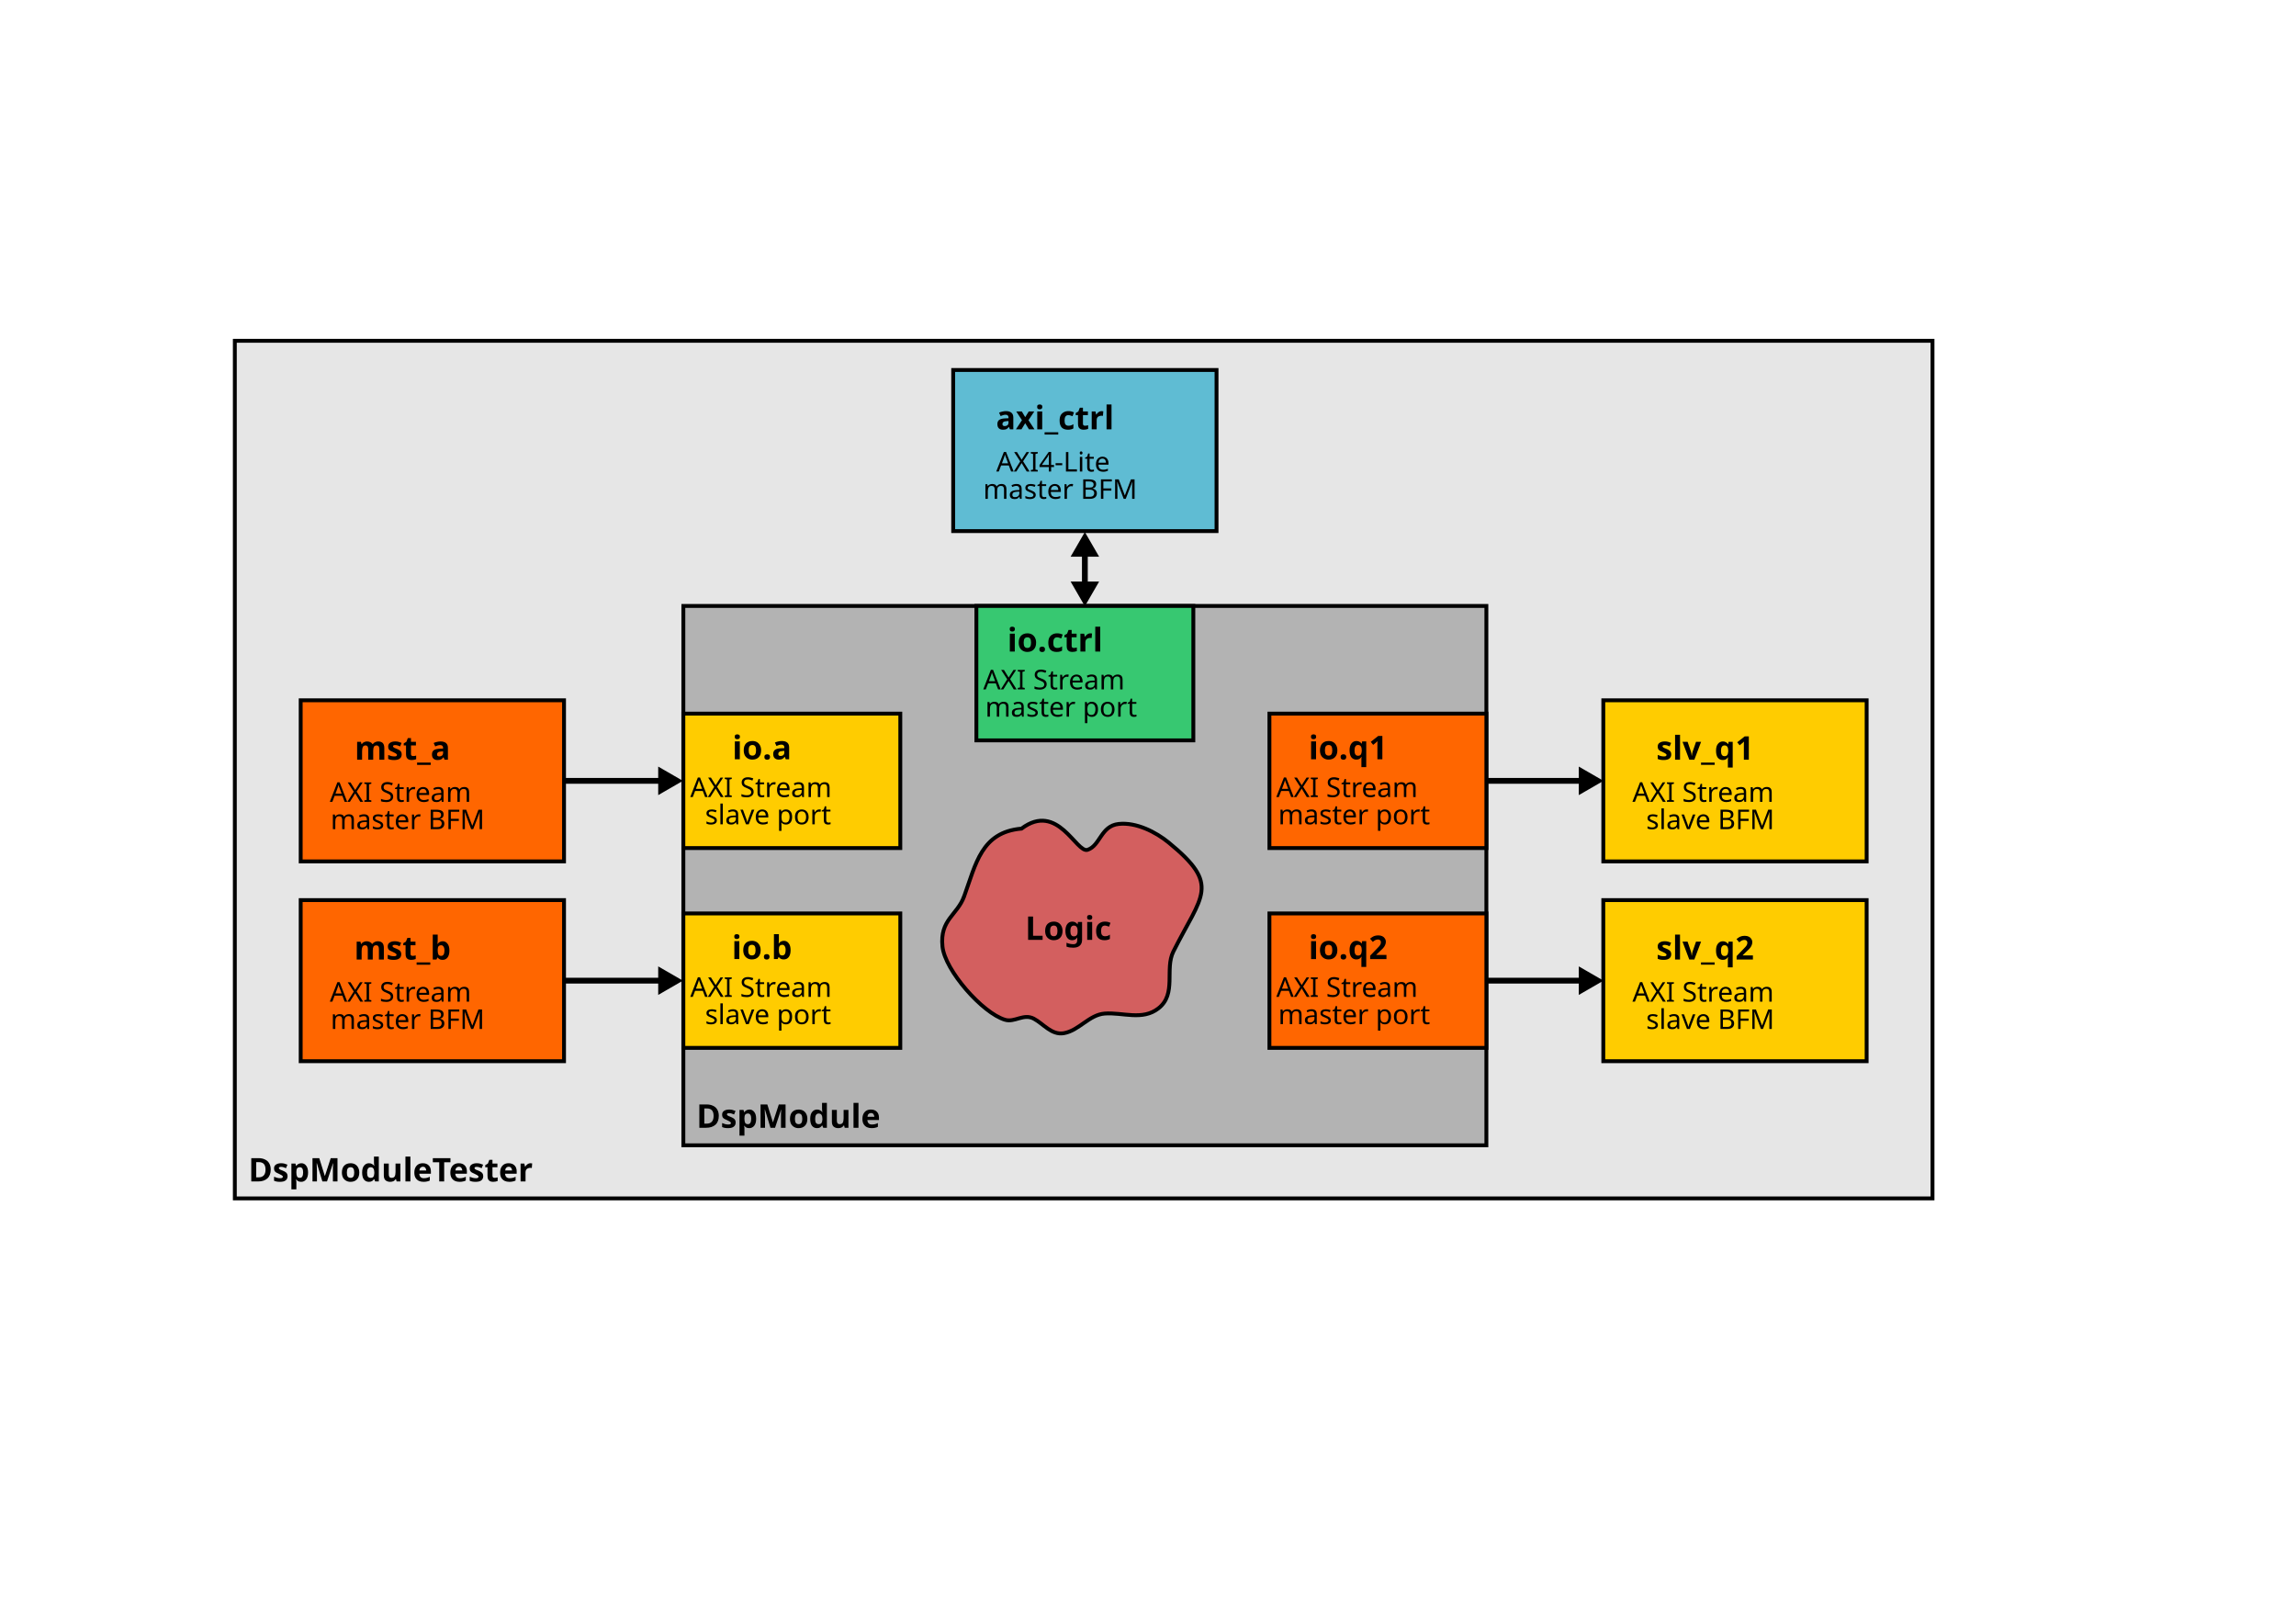
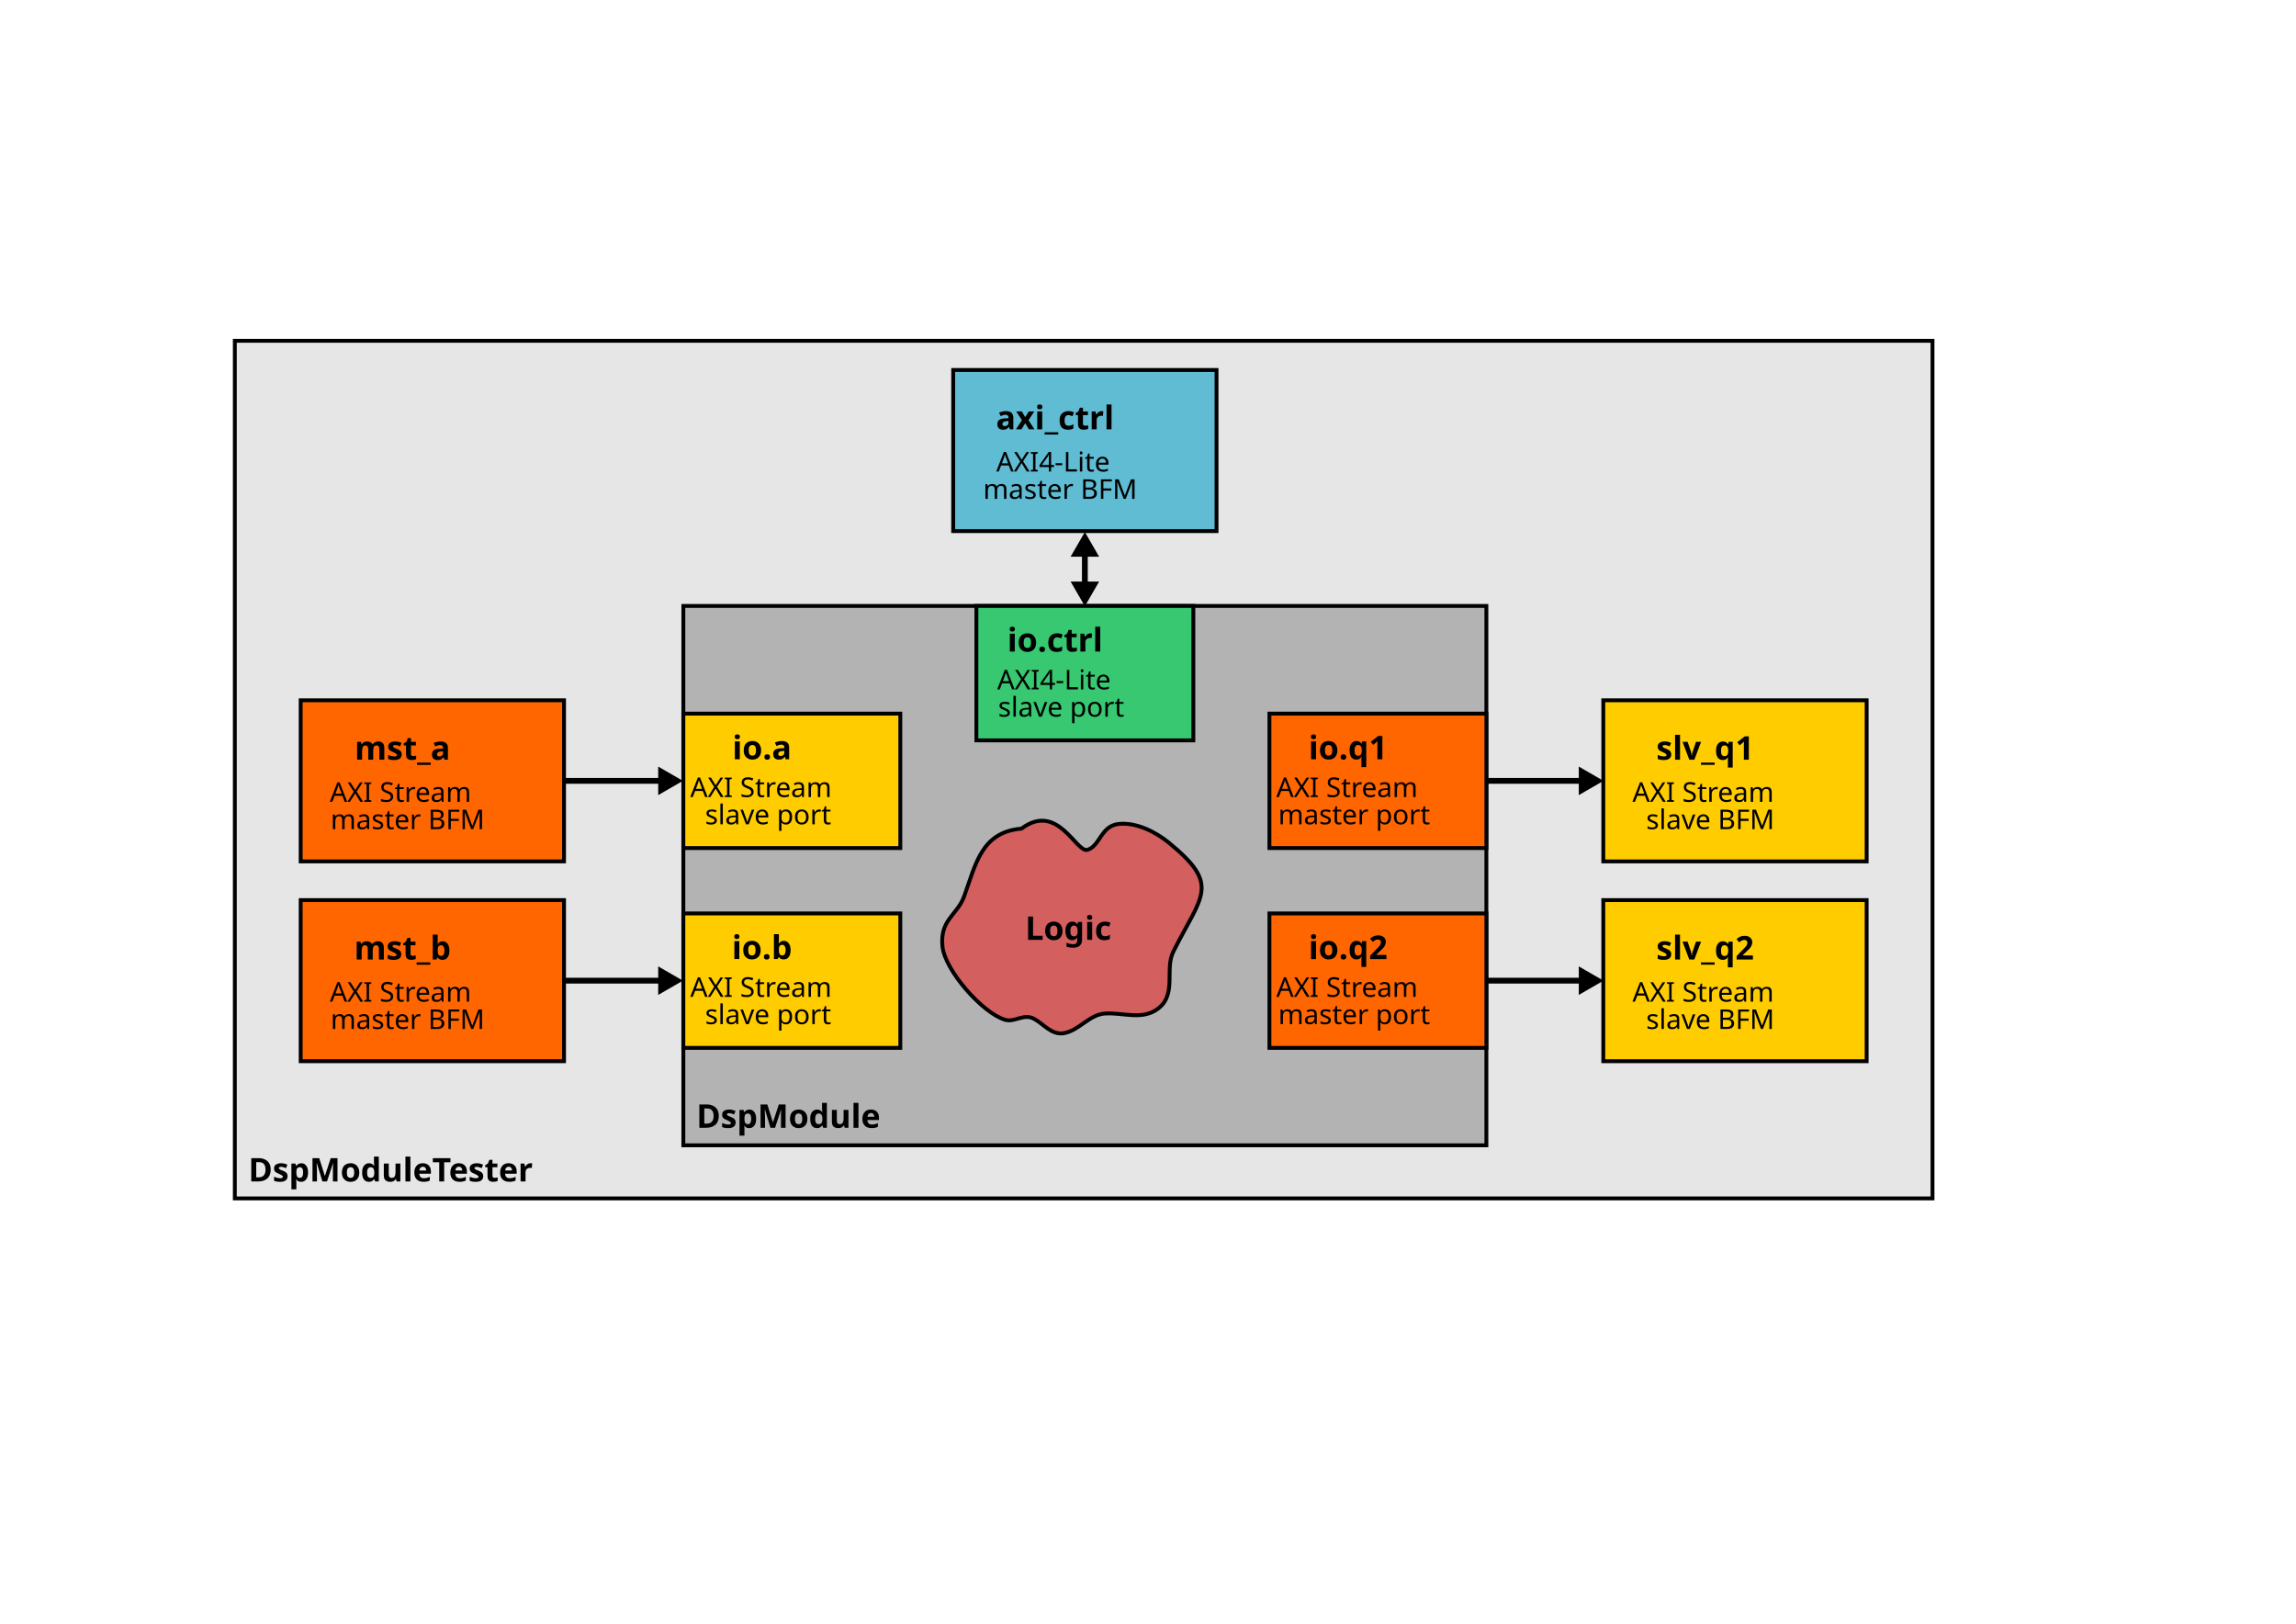
- <svg xmlns="http://www.w3.org/2000/svg" width="297mm" height="210mm" viewBox="0 0 297 210" version="1.1" id="svg8">
+ <svg xmlns="http://www.w3.org/2000/svg" id="svg8" version="1.1" viewBox="0 0 297 210" height="210mm" width="297mm">
  <defs id="defs2">
-     <marker orient="auto" refY="0.0" refX="0.0" id="TriangleInM" style="overflow:visible">
-       <path id="path1908" d="M 5.77,0.0 L -2.88,5.0 L -2.88,-5.0 L 5.77,0.0 z " style="fill-rule:evenodd;stroke:#000000;stroke-width:1pt;stroke-opacity:1;fill:#000000;fill-opacity:1" transform="scale(-0.4)" />
+     <marker style="overflow:visible" id="TriangleInM" refX="0.0" refY="0.0" orient="auto">
+       <path transform="scale(-0.4)" style="fill-rule:evenodd;stroke:#000000;stroke-width:1pt;stroke-opacity:1;fill:#000000;fill-opacity:1" d="M 5.77,0.0 L -2.88,5.0 L -2.88,-5.0 L 5.77,0.0 z " id="path1908" />
    </marker>
-     <marker orient="auto" refY="0.0" refX="0.0" id="TriangleOutM" style="overflow:visible">
-       <path id="path1917" d="M 5.77,0.0 L -2.88,5.0 L -2.88,-5.0 L 5.77,0.0 z " style="fill-rule:evenodd;stroke:#000000;stroke-width:1pt;stroke-opacity:1;fill:#000000;fill-opacity:1" transform="scale(0.4)" />
+     <marker style="overflow:visible" id="TriangleOutM" refX="0.0" refY="0.0" orient="auto">
+       <path transform="scale(0.4)" style="fill-rule:evenodd;stroke:#000000;stroke-width:1pt;stroke-opacity:1;fill:#000000;fill-opacity:1" d="M 5.77,0.0 L -2.88,5.0 L -2.88,-5.0 L 5.77,0.0 z " id="path1917" />
    </marker>
-     <marker orient="auto" refY="0" refX="0" id="TriangleOutM-2" style="overflow:visible">
-       <path id="path1917-6" d="M 5.77,0 -2.88,5 V -5 Z" style="fill:#000000;fill-opacity:1;fill-rule:evenodd;stroke:#000000;stroke-width:1pt;stroke-opacity:1" transform="scale(0.4)" />
+     <marker style="overflow:visible" id="TriangleOutM-2" refX="0" refY="0" orient="auto">
+       <path transform="scale(0.4)" style="fill:#000000;fill-opacity:1;fill-rule:evenodd;stroke:#000000;stroke-width:1pt;stroke-opacity:1" d="M 5.77,0 -2.88,5 V -5 Z" id="path1917-6" />
    </marker>
-     <marker orient="auto" refY="0" refX="0" id="TriangleOutM-2-0" style="overflow:visible">
-       <path id="path1917-6-6" d="M 5.77,0 -2.88,5 V -5 Z" style="fill:#000000;fill-opacity:1;fill-rule:evenodd;stroke:#000000;stroke-width:1pt;stroke-opacity:1" transform="scale(0.4)" />
+     <marker style="overflow:visible" id="TriangleOutM-2-0" refX="0" refY="0" orient="auto">
+       <path transform="scale(0.4)" style="fill:#000000;fill-opacity:1;fill-rule:evenodd;stroke:#000000;stroke-width:1pt;stroke-opacity:1" d="M 5.77,0 -2.88,5 V -5 Z" id="path1917-6-6" />
    </marker>
-     <marker orient="auto" refY="0" refX="0" id="TriangleOutM-2-0-5" style="overflow:visible">
-       <path id="path1917-6-6-9" d="M 5.77,0 -2.88,5 V -5 Z" style="fill:#000000;fill-opacity:1;fill-rule:evenodd;stroke:#000000;stroke-width:1pt;stroke-opacity:1" transform="scale(0.4)" />
+     <marker style="overflow:visible" id="TriangleOutM-2-0-5" refX="0" refY="0" orient="auto">
+       <path transform="scale(0.4)" style="fill:#000000;fill-opacity:1;fill-rule:evenodd;stroke:#000000;stroke-width:1pt;stroke-opacity:1" d="M 5.77,0 -2.88,5 V -5 Z" id="path1917-6-6-9" />
    </marker>
-     <marker orient="auto" refY="0" refX="0" id="TriangleOutM-2-0-5-9" style="overflow:visible">
-       <path id="path1917-6-6-9-0" d="M 5.77,0 -2.88,5 V -5 Z" style="fill:#000000;fill-opacity:1;fill-rule:evenodd;stroke:#000000;stroke-width:1pt;stroke-opacity:1" transform="scale(0.4)" />
+     <marker style="overflow:visible" id="TriangleOutM-2-0-5-9" refX="0" refY="0" orient="auto">
+       <path transform="scale(0.4)" style="fill:#000000;fill-opacity:1;fill-rule:evenodd;stroke:#000000;stroke-width:1pt;stroke-opacity:1" d="M 5.77,0 -2.88,5 V -5 Z" id="path1917-6-6-9-0" />
    </marker>
  </defs>
-   <g id="layer1" transform="translate(0,-87)">
-     <rect style="fill:#e6e6e6;fill-opacity:1;stroke:#000000;stroke-width:0.5;stroke-miterlimit:4;stroke-dasharray:none;stroke-dashoffset:0;stroke-opacity:1" id="rect815-1" width="219.604" height="110.918" x="30.376" y="131.076" />
-     <rect style="fill:#b3b3b3;fill-opacity:1;stroke:#000000;stroke-width:0.5;stroke-miterlimit:4;stroke-dasharray:none;stroke-dashoffset:0;stroke-opacity:1" id="rect815" width="103.876" height="69.758" x="88.395" y="165.369" />
-     <g id="g923" transform="matrix(1.000003,0,0,1,32.64341,93.86863)">
-       <rect y="85.428" x="55.751" height="17.387" width="28.065" id="rect817" style="fill:#ffcc00;fill-opacity:1;stroke:#000000;stroke-width:0.5;stroke-miterlimit:4;stroke-dasharray:none;stroke-dashoffset:0;stroke-opacity:1" />
-       <text id="text823" y="91.33" x="69.775" style="font-style:normal;font-weight:normal;font-size:4.233px;line-height:125%;font-family:sans-serif;letter-spacing:0px;word-spacing:0px;fill:#000000;fill-opacity:1;stroke:none;stroke-width:0.265px;stroke-linecap:butt;stroke-linejoin:miter;stroke-opacity:1" xml:space="preserve">
-         <tspan id="tspan825" style="font-weight:bold;font-size:4.233px;line-height:125%;text-align:center;text-anchor:middle;stroke-width:0.265px" y="91.33" x="69.775">io.a</tspan>
+   <g transform="translate(0,-87)" id="layer1">
+     <rect y="131.076" x="30.376" height="110.918" width="219.604" id="rect815-1" style="fill:#e6e6e6;fill-opacity:1;stroke:#000000;stroke-width:0.5;stroke-miterlimit:4;stroke-dasharray:none;stroke-dashoffset:0;stroke-opacity:1" />
+     <rect y="165.369" x="88.395" height="69.758" width="103.876" id="rect815" style="fill:#b3b3b3;fill-opacity:1;stroke:#000000;stroke-width:0.5;stroke-miterlimit:4;stroke-dasharray:none;stroke-dashoffset:0;stroke-opacity:1" />
+     <g transform="matrix(1.000003,0,0,1,32.64341,93.86863)" id="g923">
+       <rect style="fill:#ffcc00;fill-opacity:1;stroke:#000000;stroke-width:0.5;stroke-miterlimit:4;stroke-dasharray:none;stroke-dashoffset:0;stroke-opacity:1" id="rect817" width="28.065" height="17.387" x="55.751" y="85.428" />
+       <text xml:space="preserve" style="font-style:normal;font-weight:normal;font-size:4.233px;line-height:125%;font-family:sans-serif;letter-spacing:0px;word-spacing:0px;fill:#000000;fill-opacity:1;stroke:none;stroke-width:0.265px;stroke-linecap:butt;stroke-linejoin:miter;stroke-opacity:1" x="69.775" y="91.33" id="text823">
+         <tspan x="69.775" y="91.33" style="font-weight:bold;font-size:4.233px;line-height:125%;text-align:center;text-anchor:middle;stroke-width:0.265px" id="tspan825">io.a</tspan>
      </text>
-       <text id="text913" y="96.217" x="69.921" style="font-style:normal;font-weight:normal;font-size:3.528px;line-height:100%;font-family:sans-serif;letter-spacing:0px;word-spacing:0px;fill:#000000;fill-opacity:1;stroke:none;stroke-width:0.265px;stroke-linecap:butt;stroke-linejoin:miter;stroke-opacity:1" xml:space="preserve">
-         <tspan style="text-align:center;text-anchor:middle;stroke-width:0.265px" y="96.217" x="69.921" id="tspan911">AXI Stream</tspan>
-         <tspan id="tspan915" style="text-align:center;text-anchor:middle;stroke-width:0.265px" y="99.745" x="69.921">slave port</tspan>
+       <text xml:space="preserve" style="font-style:normal;font-weight:normal;font-size:3.528px;line-height:100%;font-family:sans-serif;letter-spacing:0px;word-spacing:0px;fill:#000000;fill-opacity:1;stroke:none;stroke-width:0.265px;stroke-linecap:butt;stroke-linejoin:miter;stroke-opacity:1" x="69.921" y="96.217" id="text913">
+         <tspan id="tspan911" x="69.921" y="96.217" style="text-align:center;text-anchor:middle;stroke-width:0.265px">AXI Stream</tspan>
+         <tspan x="69.921" y="99.745" style="text-align:center;text-anchor:middle;stroke-width:0.265px" id="tspan915">slave port</tspan>
      </text>
    </g>
-     <g transform="matrix(1.000003,0,0,1,32.64341,119.7107)" id="g923-2">
-       <rect y="85.428" x="55.751" height="17.387" width="28.065" id="rect817-7" style="fill:#ffcc00;fill-opacity:1;stroke:#000000;stroke-width:0.5;stroke-miterlimit:4;stroke-dasharray:none;stroke-dashoffset:0;stroke-opacity:1" />
-       <text id="text823-0" y="91.33" x="69.775" style="font-style:normal;font-weight:normal;font-size:4.233px;line-height:125%;font-family:sans-serif;letter-spacing:0px;word-spacing:0px;fill:#000000;fill-opacity:1;stroke:none;stroke-width:0.265px;stroke-linecap:butt;stroke-linejoin:miter;stroke-opacity:1" xml:space="preserve">
-         <tspan id="tspan825-9" style="font-weight:bold;font-size:4.233px;line-height:125%;text-align:center;text-anchor:middle;stroke-width:0.265px" y="91.33" x="69.775">io.b</tspan>
+     <g id="g923-2" transform="matrix(1.000003,0,0,1,32.64341,119.7107)">
+       <rect style="fill:#ffcc00;fill-opacity:1;stroke:#000000;stroke-width:0.5;stroke-miterlimit:4;stroke-dasharray:none;stroke-dashoffset:0;stroke-opacity:1" id="rect817-7" width="28.065" height="17.387" x="55.751" y="85.428" />
+       <text xml:space="preserve" style="font-style:normal;font-weight:normal;font-size:4.233px;line-height:125%;font-family:sans-serif;letter-spacing:0px;word-spacing:0px;fill:#000000;fill-opacity:1;stroke:none;stroke-width:0.265px;stroke-linecap:butt;stroke-linejoin:miter;stroke-opacity:1" x="69.775" y="91.33" id="text823-0">
+         <tspan x="69.775" y="91.33" style="font-weight:bold;font-size:4.233px;line-height:125%;text-align:center;text-anchor:middle;stroke-width:0.265px" id="tspan825-9">io.b</tspan>
      </text>
-       <text id="text913-3" y="96.217" x="69.921" style="font-style:normal;font-weight:normal;font-size:3.528px;line-height:100%;font-family:sans-serif;letter-spacing:0px;word-spacing:0px;fill:#000000;fill-opacity:1;stroke:none;stroke-width:0.265px;stroke-linecap:butt;stroke-linejoin:miter;stroke-opacity:1" xml:space="preserve">
-         <tspan style="text-align:center;text-anchor:middle;stroke-width:0.265px" y="96.217" x="69.921" id="tspan911-6">AXI Stream</tspan>
-         <tspan id="tspan915-0" style="text-align:center;text-anchor:middle;stroke-width:0.265px" y="99.745" x="69.921">slave port</tspan>
+       <text xml:space="preserve" style="font-style:normal;font-weight:normal;font-size:3.528px;line-height:100%;font-family:sans-serif;letter-spacing:0px;word-spacing:0px;fill:#000000;fill-opacity:1;stroke:none;stroke-width:0.265px;stroke-linecap:butt;stroke-linejoin:miter;stroke-opacity:1" x="69.921" y="96.217" id="text913-3">
+         <tspan id="tspan911-6" x="69.921" y="96.217" style="text-align:center;text-anchor:middle;stroke-width:0.265px">AXI Stream</tspan>
+         <tspan x="69.921" y="99.745" style="text-align:center;text-anchor:middle;stroke-width:0.265px" id="tspan915-0">slave port</tspan>
      </text>
    </g>
-     <g id="g1333" transform="matrix(1.000003,0,0,1,-7.246988,20.41518)">
-       <rect y="158.881" x="171.453" height="17.387" width="28.065" id="rect817-7-2" style="fill:#ff6600;fill-opacity:1;stroke:#000000;stroke-width:0.5;stroke-miterlimit:4;stroke-dasharray:none;stroke-dashoffset:0;stroke-opacity:1" />
-       <text id="text823-0-6" y="164.784" x="185.476" style="font-style:normal;font-weight:normal;font-size:4.233px;line-height:125%;font-family:sans-serif;letter-spacing:0px;word-spacing:0px;fill:#000000;fill-opacity:1;stroke:none;stroke-width:0.265px;stroke-linecap:butt;stroke-linejoin:miter;stroke-opacity:1" xml:space="preserve">
-         <tspan id="tspan825-9-1" style="font-weight:bold;font-size:4.233px;line-height:125%;text-align:center;text-anchor:middle;stroke-width:0.265px" y="164.784" x="185.476">io.q1</tspan>
+     <g transform="matrix(1.000003,0,0,1,-7.246988,20.41518)" id="g1333">
+       <rect style="fill:#ff6600;fill-opacity:1;stroke:#000000;stroke-width:0.5;stroke-miterlimit:4;stroke-dasharray:none;stroke-dashoffset:0;stroke-opacity:1" id="rect817-7-2" width="28.065" height="17.387" x="171.453" y="158.881" />
+       <text xml:space="preserve" style="font-style:normal;font-weight:normal;font-size:4.233px;line-height:125%;font-family:sans-serif;letter-spacing:0px;word-spacing:0px;fill:#000000;fill-opacity:1;stroke:none;stroke-width:0.265px;stroke-linecap:butt;stroke-linejoin:miter;stroke-opacity:1" x="185.476" y="164.784" id="text823-0-6">
+         <tspan x="185.476" y="164.784" style="font-weight:bold;font-size:4.233px;line-height:125%;text-align:center;text-anchor:middle;stroke-width:0.265px" id="tspan825-9-1">io.q1</tspan>
      </text>
-       <text id="text913-3-8" y="169.671" x="185.622" style="font-style:normal;font-weight:normal;font-size:3.528px;line-height:100%;font-family:sans-serif;letter-spacing:0px;word-spacing:0px;fill:#000000;fill-opacity:1;stroke:none;stroke-width:0.265px;stroke-linecap:butt;stroke-linejoin:miter;stroke-opacity:1" xml:space="preserve">
-         <tspan style="text-align:center;text-anchor:middle;stroke-width:0.265px" y="169.671" x="185.622" id="tspan911-6-7">AXI Stream</tspan>
-         <tspan id="tspan915-0-9" style="text-align:center;text-anchor:middle;stroke-width:0.265px" y="173.199" x="185.622">master port</tspan>
+       <text xml:space="preserve" style="font-style:normal;font-weight:normal;font-size:3.528px;line-height:100%;font-family:sans-serif;letter-spacing:0px;word-spacing:0px;fill:#000000;fill-opacity:1;stroke:none;stroke-width:0.265px;stroke-linecap:butt;stroke-linejoin:miter;stroke-opacity:1" x="185.622" y="169.671" id="text913-3-8">
+         <tspan id="tspan911-6-7" x="185.622" y="169.671" style="text-align:center;text-anchor:middle;stroke-width:0.265px">AXI Stream</tspan>
+         <tspan x="185.622" y="173.199" style="text-align:center;text-anchor:middle;stroke-width:0.265px" id="tspan915-0-9">master port</tspan>
      </text>
    </g>
-     <g id="g1341" transform="matrix(1.000003,0,0,1,-5.442905,21.6016)">
-       <rect y="183.537" x="169.649" height="17.387" width="28.065" id="rect817-7-2-0" style="fill:#ff6600;fill-opacity:1;stroke:#000000;stroke-width:0.5;stroke-miterlimit:4;stroke-dasharray:none;stroke-dashoffset:0;stroke-opacity:1" />
-       <text id="text823-0-6-2" y="189.44" x="183.672" style="font-style:normal;font-weight:normal;font-size:4.233px;line-height:125%;font-family:sans-serif;letter-spacing:0px;word-spacing:0px;fill:#000000;fill-opacity:1;stroke:none;stroke-width:0.265px;stroke-linecap:butt;stroke-linejoin:miter;stroke-opacity:1" xml:space="preserve">
-         <tspan id="tspan825-9-1-3" style="font-weight:bold;font-size:4.233px;line-height:125%;text-align:center;text-anchor:middle;stroke-width:0.265px" y="189.44" x="183.672">io.q2</tspan>
+     <g transform="matrix(1.000003,0,0,1,-5.442905,21.6016)" id="g1341">
+       <rect style="fill:#ff6600;fill-opacity:1;stroke:#000000;stroke-width:0.5;stroke-miterlimit:4;stroke-dasharray:none;stroke-dashoffset:0;stroke-opacity:1" id="rect817-7-2-0" width="28.065" height="17.387" x="169.649" y="183.537" />
+       <text xml:space="preserve" style="font-style:normal;font-weight:normal;font-size:4.233px;line-height:125%;font-family:sans-serif;letter-spacing:0px;word-spacing:0px;fill:#000000;fill-opacity:1;stroke:none;stroke-width:0.265px;stroke-linecap:butt;stroke-linejoin:miter;stroke-opacity:1" x="183.672" y="189.44" id="text823-0-6-2">
+         <tspan x="183.672" y="189.44" style="font-weight:bold;font-size:4.233px;line-height:125%;text-align:center;text-anchor:middle;stroke-width:0.265px" id="tspan825-9-1-3">io.q2</tspan>
      </text>
-       <text id="text913-3-8-7" y="194.326" x="183.818" style="font-style:normal;font-weight:normal;font-size:3.528px;line-height:100%;font-family:sans-serif;letter-spacing:0px;word-spacing:0px;fill:#000000;fill-opacity:1;stroke:none;stroke-width:0.265px;stroke-linecap:butt;stroke-linejoin:miter;stroke-opacity:1" xml:space="preserve">
-         <tspan style="text-align:center;text-anchor:middle;stroke-width:0.265px" y="194.326" x="183.818" id="tspan911-6-7-5">AXI Stream</tspan>
-         <tspan id="tspan915-0-9-9" style="text-align:center;text-anchor:middle;stroke-width:0.265px" y="197.854" x="183.818">master port</tspan>
+       <text xml:space="preserve" style="font-style:normal;font-weight:normal;font-size:3.528px;line-height:100%;font-family:sans-serif;letter-spacing:0px;word-spacing:0px;fill:#000000;fill-opacity:1;stroke:none;stroke-width:0.265px;stroke-linecap:butt;stroke-linejoin:miter;stroke-opacity:1" x="183.818" y="194.326" id="text913-3-8-7">
+         <tspan id="tspan911-6-7-5" x="183.818" y="194.326" style="text-align:center;text-anchor:middle;stroke-width:0.265px">AXI Stream</tspan>
+         <tspan x="183.818" y="197.854" style="text-align:center;text-anchor:middle;stroke-width:0.265px" id="tspan915-0-9-9">master port</tspan>
      </text>
    </g>
-     <g id="g1381" transform="matrix(1.000003,0,0,1,-6.598822,13.0362)">
-       <rect y="152.333" x="132.899" height="17.387" width="28.065" id="rect817-7-2-8" style="fill:#37c871;fill-opacity:1;stroke:#000000;stroke-width:0.5;stroke-miterlimit:4;stroke-dasharray:none;stroke-dashoffset:0;stroke-opacity:1" />
-       <text id="text823-0-6-9" y="158.236" x="146.922" style="font-style:normal;font-weight:normal;font-size:4.233px;line-height:125%;font-family:sans-serif;letter-spacing:0px;word-spacing:0px;fill:#000000;fill-opacity:1;stroke:none;stroke-width:0.265px;stroke-linecap:butt;stroke-linejoin:miter;stroke-opacity:1" xml:space="preserve">
-         <tspan id="tspan825-9-1-7" style="font-weight:bold;font-size:4.233px;line-height:125%;text-align:center;text-anchor:middle;stroke-width:0.265px" y="158.236" x="146.922">io.ctrl</tspan>
+     <g transform="matrix(1.000003,0,0,1,-6.598822,13.0362)" id="g1381">
+       <rect style="fill:#37c871;fill-opacity:1;stroke:#000000;stroke-width:0.5;stroke-miterlimit:4;stroke-dasharray:none;stroke-dashoffset:0;stroke-opacity:1" id="rect817-7-2-8" width="28.065" height="17.387" x="132.899" y="152.333" />
+       <text xml:space="preserve" style="font-style:normal;font-weight:normal;font-size:4.233px;line-height:125%;font-family:sans-serif;letter-spacing:0px;word-spacing:0px;fill:#000000;fill-opacity:1;stroke:none;stroke-width:0.265px;stroke-linecap:butt;stroke-linejoin:miter;stroke-opacity:1" x="146.922" y="158.236" id="text823-0-6-9">
+         <tspan x="146.922" y="158.236" style="font-weight:bold;font-size:4.233px;line-height:125%;text-align:center;text-anchor:middle;stroke-width:0.265px" id="tspan825-9-1-7">io.ctrl</tspan>
      </text>
-       <text id="text913-3-8-3" y="163.123" x="147.068" style="font-style:normal;font-weight:normal;font-size:3.528px;line-height:100%;font-family:sans-serif;letter-spacing:0px;word-spacing:0px;fill:#000000;fill-opacity:1;stroke:none;stroke-width:0.265px;stroke-linecap:butt;stroke-linejoin:miter;stroke-opacity:1" xml:space="preserve">
-         <tspan style="text-align:center;text-anchor:middle;stroke-width:0.265px" y="163.123" x="147.068" id="tspan911-6-7-6">AXI Stream</tspan>
-         <tspan id="tspan915-0-9-1" style="text-align:center;text-anchor:middle;stroke-width:0.265px" y="166.65" x="147.068">master port</tspan>
+       <text xml:space="preserve" style="font-style:normal;font-weight:normal;font-size:3.528px;line-height:100%;font-family:sans-serif;letter-spacing:0px;word-spacing:0px;fill:#000000;fill-opacity:1;stroke:none;stroke-width:0.265px;stroke-linecap:butt;stroke-linejoin:miter;stroke-opacity:1" x="147.068" y="163.123" id="text913-3-8-3">
+         <tspan id="tspan911-6-7-6" x="147.068" y="163.123" style="text-align:center;text-anchor:middle;stroke-width:0.265px">AXI4-Lite</tspan>
+         <tspan x="147.068" y="166.65" style="text-align:center;text-anchor:middle;stroke-width:0.265px" id="tspan915-0-9-1">slave port</tspan>
      </text>
    </g>
-     <path style="fill:#d35f5f;fill-rule:evenodd;stroke:#000000;stroke-width:0.5;stroke-linecap:butt;stroke-linejoin:miter;stroke-opacity:1" d="m 124.718,202.921 c -0.899,2.472 -3.155,2.997 -2.806,6.481 0.311,3.109 5.185,8.618 8.085,9.488 1.273,0.382 2.399,-0.85 3.742,-0.134 1.232,0.657 2.293,2.146 3.875,1.871 1.968,-0.342 3.268,-2.384 5.279,-2.539 2.335,-0.18 4.874,0.945 6.949,-0.668 2.402,-1.868 0.795,-5.064 1.938,-7.35 3.692,-7.384 6.182,-8.548 -0.601,-14.098 -1.669,-1.366 -4.206,-2.658 -6.481,-2.405 -2.31,0.257 -2.362,2.792 -4.009,3.341 -1.462,0.487 -3.843,-6.271 -8.553,-2.74 -5.205,0.457 -5.898,4.575 -7.417,8.753 z" id="path1059" />
-     <text xml:space="preserve" style="font-style:normal;font-weight:normal;font-size:3.528px;line-height:100%;font-family:sans-serif;letter-spacing:0px;word-spacing:0px;fill:#000000;fill-opacity:1;stroke:none;stroke-width:0.265px;stroke-linecap:butt;stroke-linejoin:miter;stroke-opacity:1" x="132.618" y="208.554" id="text1063" transform="scale(1.000002,0.9999984)">
-       <tspan id="tspan1061" x="132.618" y="208.554" style="font-weight:bold;font-size:4.233px;stroke-width:0.265px">Logic</tspan>
+     <path id="path1059" d="m 124.718,202.921 c -0.899,2.472 -3.155,2.997 -2.806,6.481 0.311,3.109 5.185,8.618 8.085,9.488 1.273,0.382 2.399,-0.85 3.742,-0.134 1.232,0.657 2.293,2.146 3.875,1.871 1.968,-0.342 3.268,-2.384 5.279,-2.539 2.335,-0.18 4.874,0.945 6.949,-0.668 2.402,-1.868 0.795,-5.064 1.938,-7.35 3.692,-7.384 6.182,-8.548 -0.601,-14.098 -1.669,-1.366 -4.206,-2.658 -6.481,-2.405 -2.31,0.257 -2.362,2.792 -4.009,3.341 -1.462,0.487 -3.843,-6.271 -8.553,-2.74 -5.205,0.457 -5.898,4.575 -7.417,8.753 z" style="fill:#d35f5f;fill-rule:evenodd;stroke:#000000;stroke-width:0.5;stroke-linecap:butt;stroke-linejoin:miter;stroke-opacity:1" />
+     <text transform="scale(1.000002,0.9999984)" id="text1063" y="208.554" x="132.618" style="font-style:normal;font-weight:normal;font-size:3.528px;line-height:100%;font-family:sans-serif;letter-spacing:0px;word-spacing:0px;fill:#000000;fill-opacity:1;stroke:none;stroke-width:0.265px;stroke-linecap:butt;stroke-linejoin:miter;stroke-opacity:1" xml:space="preserve">
+       <tspan style="font-weight:bold;font-size:4.233px;stroke-width:0.265px" y="208.554" x="132.618" id="tspan1061">Logic</tspan>
    </text>
-     <text xml:space="preserve" style="font-style:normal;font-weight:normal;font-size:3.528px;line-height:100%;font-family:sans-serif;letter-spacing:0px;word-spacing:0px;fill:#000000;fill-opacity:1;stroke:none;stroke-width:0.265px;stroke-linecap:butt;stroke-linejoin:miter;stroke-opacity:1" x="90.09" y="232.862" id="text1063-2" transform="scale(1.000002,0.9999984)">
-       <tspan id="tspan1061-9" x="90.09" y="232.862" style="font-weight:bold;font-size:4.233px;stroke-width:0.265px">DspModule</tspan>
+     <text transform="scale(1.000002,0.9999984)" id="text1063-2" y="232.862" x="90.09" style="font-style:normal;font-weight:normal;font-size:3.528px;line-height:100%;font-family:sans-serif;letter-spacing:0px;word-spacing:0px;fill:#000000;fill-opacity:1;stroke:none;stroke-width:0.265px;stroke-linecap:butt;stroke-linejoin:miter;stroke-opacity:1" xml:space="preserve">
+       <tspan style="font-weight:bold;font-size:4.233px;stroke-width:0.265px" y="232.862" x="90.09" id="tspan1061-9">DspModule</tspan>
    </text>
-     <g id="g1494" transform="translate(-12.5527,23.18351)">
-       <rect y="154.388" x="51.448" height="20.836" width="34.065" id="rect819" style="fill:#ff6600;fill-opacity:1;stroke:#000000;stroke-width:0.5;stroke-miterlimit:4;stroke-dasharray:none;stroke-dashoffset:0;stroke-opacity:1" />
-       <text id="text1145" y="167.523" x="68.493" style="font-style:normal;font-weight:normal;font-size:3.528px;line-height:100%;font-family:sans-serif;letter-spacing:0px;word-spacing:0px;fill:#000000;fill-opacity:1;stroke:none;stroke-width:0.265px;stroke-linecap:butt;stroke-linejoin:miter;stroke-opacity:1" xml:space="preserve">
-         <tspan style="text-align:center;text-anchor:middle;stroke-width:0.265px" y="167.523" x="68.493" id="tspan1143">AXI Stream</tspan>
-         <tspan id="tspan1147" style="text-align:center;text-anchor:middle;stroke-width:0.265px" y="171.051" x="68.493">master BFM</tspan>
+     <g transform="translate(-12.5527,23.18351)" id="g1494">
+       <rect style="fill:#ff6600;fill-opacity:1;stroke:#000000;stroke-width:0.5;stroke-miterlimit:4;stroke-dasharray:none;stroke-dashoffset:0;stroke-opacity:1" id="rect819" width="34.065" height="20.836" x="51.448" y="154.388" />
+       <text xml:space="preserve" style="font-style:normal;font-weight:normal;font-size:3.528px;line-height:100%;font-family:sans-serif;letter-spacing:0px;word-spacing:0px;fill:#000000;fill-opacity:1;stroke:none;stroke-width:0.265px;stroke-linecap:butt;stroke-linejoin:miter;stroke-opacity:1" x="68.493" y="167.523" id="text1145">
+         <tspan id="tspan1143" x="68.493" y="167.523" style="text-align:center;text-anchor:middle;stroke-width:0.265px">AXI Stream</tspan>
+         <tspan x="68.493" y="171.051" style="text-align:center;text-anchor:middle;stroke-width:0.265px" id="tspan1147">master BFM</tspan>
      </text>
-       <text id="text823-03" y="162.068" x="68.473" style="font-style:normal;font-weight:normal;font-size:4.233px;line-height:125%;font-family:sans-serif;letter-spacing:0px;word-spacing:0px;fill:#000000;fill-opacity:1;stroke:none;stroke-width:0.265px;stroke-linecap:butt;stroke-linejoin:miter;stroke-opacity:1" xml:space="preserve">
-         <tspan id="tspan825-6" style="font-weight:bold;font-size:4.233px;line-height:125%;text-align:center;text-anchor:middle;stroke-width:0.265px" y="162.068" x="68.473">mst_a</tspan>
+       <text xml:space="preserve" style="font-style:normal;font-weight:normal;font-size:4.233px;line-height:125%;font-family:sans-serif;letter-spacing:0px;word-spacing:0px;fill:#000000;fill-opacity:1;stroke:none;stroke-width:0.265px;stroke-linecap:butt;stroke-linejoin:miter;stroke-opacity:1" x="68.473" y="162.068" id="text823-03">
+         <tspan x="68.473" y="162.068" style="font-weight:bold;font-size:4.233px;line-height:125%;text-align:center;text-anchor:middle;stroke-width:0.265px" id="tspan825-6">mst_a</tspan>
      </text>
    </g>
-     <g transform="translate(-12.5527,49.02558)" id="g1494-6">
-       <rect y="154.388" x="51.448" height="20.836" width="34.065" id="rect819-8" style="fill:#ff6600;fill-opacity:1;stroke:#000000;stroke-width:0.5;stroke-miterlimit:4;stroke-dasharray:none;stroke-dashoffset:0;stroke-opacity:1" />
-       <text id="text1145-8" y="167.523" x="68.493" style="font-style:normal;font-weight:normal;font-size:3.528px;line-height:100%;font-family:sans-serif;letter-spacing:0px;word-spacing:0px;fill:#000000;fill-opacity:1;stroke:none;stroke-width:0.265px;stroke-linecap:butt;stroke-linejoin:miter;stroke-opacity:1" xml:space="preserve">
-         <tspan style="text-align:center;text-anchor:middle;stroke-width:0.265px" y="167.523" x="68.493" id="tspan1143-4">AXI Stream</tspan>
-         <tspan id="tspan1147-3" style="text-align:center;text-anchor:middle;stroke-width:0.265px" y="171.051" x="68.493">master BFM</tspan>
+     <g id="g1494-6" transform="translate(-12.5527,49.02558)">
+       <rect style="fill:#ff6600;fill-opacity:1;stroke:#000000;stroke-width:0.5;stroke-miterlimit:4;stroke-dasharray:none;stroke-dashoffset:0;stroke-opacity:1" id="rect819-8" width="34.065" height="20.836" x="51.448" y="154.388" />
+       <text xml:space="preserve" style="font-style:normal;font-weight:normal;font-size:3.528px;line-height:100%;font-family:sans-serif;letter-spacing:0px;word-spacing:0px;fill:#000000;fill-opacity:1;stroke:none;stroke-width:0.265px;stroke-linecap:butt;stroke-linejoin:miter;stroke-opacity:1" x="68.493" y="167.523" id="text1145-8">
+         <tspan id="tspan1143-4" x="68.493" y="167.523" style="text-align:center;text-anchor:middle;stroke-width:0.265px">AXI Stream</tspan>
+         <tspan x="68.493" y="171.051" style="text-align:center;text-anchor:middle;stroke-width:0.265px" id="tspan1147-3">master BFM</tspan>
      </text>
-       <text id="text823-03-1" y="162.068" x="68.473" style="font-style:normal;font-weight:normal;font-size:4.233px;line-height:125%;font-family:sans-serif;letter-spacing:0px;word-spacing:0px;fill:#000000;fill-opacity:1;stroke:none;stroke-width:0.265px;stroke-linecap:butt;stroke-linejoin:miter;stroke-opacity:1" xml:space="preserve">
-         <tspan id="tspan825-6-4" style="font-weight:bold;font-size:4.233px;line-height:125%;text-align:center;text-anchor:middle;stroke-width:0.265px" y="162.068" x="68.473">mst_b</tspan>
+       <text xml:space="preserve" style="font-style:normal;font-weight:normal;font-size:4.233px;line-height:125%;font-family:sans-serif;letter-spacing:0px;word-spacing:0px;fill:#000000;fill-opacity:1;stroke:none;stroke-width:0.265px;stroke-linecap:butt;stroke-linejoin:miter;stroke-opacity:1" x="68.473" y="162.068" id="text823-03-1">
+         <tspan x="68.473" y="162.068" style="font-weight:bold;font-size:4.233px;line-height:125%;text-align:center;text-anchor:middle;stroke-width:0.265px" id="tspan825-6-4">mst_b</tspan>
      </text>
    </g>
-     <g id="g1660" transform="translate(-11.17047,17.4084)">
-       <rect y="160.164" x="218.566" height="20.836" width="34.065" id="rect819-8-2" style="fill:#ffcc00;fill-opacity:1;stroke:#000000;stroke-width:0.5;stroke-miterlimit:4;stroke-dasharray:none;stroke-dashoffset:0;stroke-opacity:1" />
-       <text id="text1145-8-0" y="173.298" x="235.611" style="font-style:normal;font-weight:normal;font-size:3.528px;line-height:100%;font-family:sans-serif;letter-spacing:0px;word-spacing:0px;fill:#000000;fill-opacity:1;stroke:none;stroke-width:0.265px;stroke-linecap:butt;stroke-linejoin:miter;stroke-opacity:1" xml:space="preserve">
-         <tspan style="text-align:center;text-anchor:middle;stroke-width:0.265px" y="173.298" x="235.611" id="tspan1143-4-6">AXI Stream</tspan>
-         <tspan id="tspan1147-3-8" style="text-align:center;text-anchor:middle;stroke-width:0.265px" y="176.826" x="235.611">slave BFM</tspan>
+     <g transform="translate(-11.17047,17.4084)" id="g1660">
+       <rect style="fill:#ffcc00;fill-opacity:1;stroke:#000000;stroke-width:0.5;stroke-miterlimit:4;stroke-dasharray:none;stroke-dashoffset:0;stroke-opacity:1" id="rect819-8-2" width="34.065" height="20.836" x="218.566" y="160.164" />
+       <text xml:space="preserve" style="font-style:normal;font-weight:normal;font-size:3.528px;line-height:100%;font-family:sans-serif;letter-spacing:0px;word-spacing:0px;fill:#000000;fill-opacity:1;stroke:none;stroke-width:0.265px;stroke-linecap:butt;stroke-linejoin:miter;stroke-opacity:1" x="235.611" y="173.298" id="text1145-8-0">
+         <tspan id="tspan1143-4-6" x="235.611" y="173.298" style="text-align:center;text-anchor:middle;stroke-width:0.265px">AXI Stream</tspan>
+         <tspan x="235.611" y="176.826" style="text-align:center;text-anchor:middle;stroke-width:0.265px" id="tspan1147-3-8">slave BFM</tspan>
      </text>
-       <text id="text823-03-1-9" y="167.843" x="235.591" style="font-style:normal;font-weight:normal;font-size:4.233px;line-height:125%;font-family:sans-serif;letter-spacing:0px;word-spacing:0px;fill:#000000;fill-opacity:1;stroke:none;stroke-width:0.265px;stroke-linecap:butt;stroke-linejoin:miter;stroke-opacity:1" xml:space="preserve">
-         <tspan id="tspan825-6-4-2" style="font-weight:bold;font-size:4.233px;line-height:125%;text-align:center;text-anchor:middle;stroke-width:0.265px" y="167.843" x="235.591">slv_q1</tspan>
+       <text xml:space="preserve" style="font-style:normal;font-weight:normal;font-size:4.233px;line-height:125%;font-family:sans-serif;letter-spacing:0px;word-spacing:0px;fill:#000000;fill-opacity:1;stroke:none;stroke-width:0.265px;stroke-linecap:butt;stroke-linejoin:miter;stroke-opacity:1" x="235.591" y="167.843" id="text823-03-1-9">
+         <tspan x="235.591" y="167.843" style="font-weight:bold;font-size:4.233px;line-height:125%;text-align:center;text-anchor:middle;stroke-width:0.265px" id="tspan825-6-4-2">slv_q1</tspan>
      </text>
    </g>
-     <g id="g1668" transform="translate(-11.57138,-3.52173)">
-       <rect y="206.936" x="218.966" height="20.836" width="34.065" id="rect819-8-2-6" style="fill:#ffcc00;fill-opacity:1;stroke:#000000;stroke-width:0.5;stroke-miterlimit:4;stroke-dasharray:none;stroke-dashoffset:0;stroke-opacity:1" />
-       <text id="text1145-8-0-4" y="220.071" x="236.012" style="font-style:normal;font-weight:normal;font-size:3.528px;line-height:100%;font-family:sans-serif;letter-spacing:0px;word-spacing:0px;fill:#000000;fill-opacity:1;stroke:none;stroke-width:0.265px;stroke-linecap:butt;stroke-linejoin:miter;stroke-opacity:1" xml:space="preserve">
-         <tspan style="text-align:center;text-anchor:middle;stroke-width:0.265px" y="220.071" x="236.012" id="tspan1143-4-6-9">AXI Stream</tspan>
-         <tspan id="tspan1147-3-8-5" style="text-align:center;text-anchor:middle;stroke-width:0.265px" y="223.598" x="236.012">slave BFM</tspan>
+     <g transform="translate(-11.57138,-3.52173)" id="g1668">
+       <rect style="fill:#ffcc00;fill-opacity:1;stroke:#000000;stroke-width:0.5;stroke-miterlimit:4;stroke-dasharray:none;stroke-dashoffset:0;stroke-opacity:1" id="rect819-8-2-6" width="34.065" height="20.836" x="218.966" y="206.936" />
+       <text xml:space="preserve" style="font-style:normal;font-weight:normal;font-size:3.528px;line-height:100%;font-family:sans-serif;letter-spacing:0px;word-spacing:0px;fill:#000000;fill-opacity:1;stroke:none;stroke-width:0.265px;stroke-linecap:butt;stroke-linejoin:miter;stroke-opacity:1" x="236.012" y="220.071" id="text1145-8-0-4">
+         <tspan id="tspan1143-4-6-9" x="236.012" y="220.071" style="text-align:center;text-anchor:middle;stroke-width:0.265px">AXI Stream</tspan>
+         <tspan x="236.012" y="223.598" style="text-align:center;text-anchor:middle;stroke-width:0.265px" id="tspan1147-3-8-5">slave BFM</tspan>
      </text>
-       <text id="text823-03-1-9-0" y="214.615" x="235.992" style="font-style:normal;font-weight:normal;font-size:4.233px;line-height:125%;font-family:sans-serif;letter-spacing:0px;word-spacing:0px;fill:#000000;fill-opacity:1;stroke:none;stroke-width:0.265px;stroke-linecap:butt;stroke-linejoin:miter;stroke-opacity:1" xml:space="preserve">
-         <tspan id="tspan825-6-4-2-4" style="font-weight:bold;font-size:4.233px;line-height:125%;text-align:center;text-anchor:middle;stroke-width:0.265px" y="214.615" x="235.992">slv_q2</tspan>
+       <text xml:space="preserve" style="font-style:normal;font-weight:normal;font-size:4.233px;line-height:125%;font-family:sans-serif;letter-spacing:0px;word-spacing:0px;fill:#000000;fill-opacity:1;stroke:none;stroke-width:0.265px;stroke-linecap:butt;stroke-linejoin:miter;stroke-opacity:1" x="235.992" y="214.615" id="text823-03-1-9-0">
+         <tspan x="235.992" y="214.615" style="font-weight:bold;font-size:4.233px;line-height:125%;text-align:center;text-anchor:middle;stroke-width:0.265px" id="tspan825-6-4-2-4">slv_q2</tspan>
      </text>
    </g>
-     <g id="g1768" transform="translate(-13.59387,12.17146)">
-       <rect y="122.681" x="136.894" height="20.836" width="34.065" id="rect819-8-2-6-7" style="fill:#5fbcd3;fill-opacity:1;stroke:#000000;stroke-width:0.5;stroke-miterlimit:4;stroke-dasharray:none;stroke-dashoffset:0;stroke-opacity:1" />
-       <text id="text1145-8-0-4-1" y="135.816" x="153.94" style="font-style:normal;font-weight:normal;font-size:3.528px;line-height:100%;font-family:sans-serif;letter-spacing:0px;word-spacing:0px;fill:#000000;fill-opacity:1;stroke:none;stroke-width:0.265px;stroke-linecap:butt;stroke-linejoin:miter;stroke-opacity:1" xml:space="preserve">
-         <tspan style="text-align:center;text-anchor:middle;stroke-width:0.265px" y="135.816" x="153.94" id="tspan1143-4-6-9-7">AXI4-Lite</tspan>
-         <tspan id="tspan1147-3-8-5-2" style="text-align:center;text-anchor:middle;stroke-width:0.265px" y="139.344" x="153.94">master BFM</tspan>
+     <g transform="translate(-13.59387,12.17146)" id="g1768">
+       <rect style="fill:#5fbcd3;fill-opacity:1;stroke:#000000;stroke-width:0.5;stroke-miterlimit:4;stroke-dasharray:none;stroke-dashoffset:0;stroke-opacity:1" id="rect819-8-2-6-7" width="34.065" height="20.836" x="136.894" y="122.681" />
+       <text xml:space="preserve" style="font-style:normal;font-weight:normal;font-size:3.528px;line-height:100%;font-family:sans-serif;letter-spacing:0px;word-spacing:0px;fill:#000000;fill-opacity:1;stroke:none;stroke-width:0.265px;stroke-linecap:butt;stroke-linejoin:miter;stroke-opacity:1" x="153.94" y="135.816" id="text1145-8-0-4-1">
+         <tspan id="tspan1143-4-6-9-7" x="153.94" y="135.816" style="text-align:center;text-anchor:middle;stroke-width:0.265px">AXI4-Lite</tspan>
+         <tspan x="153.94" y="139.344" style="text-align:center;text-anchor:middle;stroke-width:0.265px" id="tspan1147-3-8-5-2">master BFM</tspan>
      </text>
-       <text id="text823-03-1-9-0-7" y="130.361" x="153.92" style="font-style:normal;font-weight:normal;font-size:4.233px;line-height:125%;font-family:sans-serif;letter-spacing:0px;word-spacing:0px;fill:#000000;fill-opacity:1;stroke:none;stroke-width:0.265px;stroke-linecap:butt;stroke-linejoin:miter;stroke-opacity:1" xml:space="preserve">
-         <tspan id="tspan825-6-4-2-4-2" style="font-weight:bold;font-size:4.233px;line-height:125%;text-align:center;text-anchor:middle;stroke-width:0.265px" y="130.361" x="153.92">axi_ctrl</tspan>
+       <text xml:space="preserve" style="font-style:normal;font-weight:normal;font-size:4.233px;line-height:125%;font-family:sans-serif;letter-spacing:0px;word-spacing:0px;fill:#000000;fill-opacity:1;stroke:none;stroke-width:0.265px;stroke-linecap:butt;stroke-linejoin:miter;stroke-opacity:1" x="153.92" y="130.361" id="text823-03-1-9-0-7">
+         <tspan x="153.92" y="130.361" style="font-weight:bold;font-size:4.233px;line-height:125%;text-align:center;text-anchor:middle;stroke-width:0.265px" id="tspan825-6-4-2-4-2">axi_ctrl</tspan>
      </text>
    </g>
-     <path style="fill:none;fill-rule:evenodd;stroke:#000000;stroke-width:0.75;stroke-linecap:butt;stroke-linejoin:miter;stroke-miterlimit:4;stroke-dasharray:none;stroke-opacity:1;marker-end:url(#TriangleOutM)" d="M 73.119,187.99 H 86.206" id="path1770" />
-     <path style="fill:none;fill-rule:evenodd;stroke:#000000;stroke-width:0.75;stroke-linecap:butt;stroke-linejoin:miter;stroke-miterlimit:4;stroke-dasharray:none;stroke-opacity:1;marker-end:url(#TriangleOutM-2)" d="M 73.119,213.832 H 86.206" id="path1770-1" />
-     <path style="fill:none;fill-rule:evenodd;stroke:#000000;stroke-width:0.75;stroke-linecap:butt;stroke-linejoin:miter;stroke-miterlimit:4;stroke-dasharray:none;stroke-opacity:1;marker-end:url(#TriangleOutM-2-0)" d="m 192.203,187.99 h 13.087" id="path1770-1-1" />
-     <path style="fill:none;fill-rule:evenodd;stroke:#000000;stroke-width:0.75;stroke-linecap:butt;stroke-linejoin:miter;stroke-miterlimit:4;stroke-dasharray:none;stroke-opacity:1;marker-end:url(#TriangleOutM-2-0-5)" d="m 192.203,213.832 h 13.087" id="path1770-1-1-4" />
-     <path style="fill:none;fill-rule:evenodd;stroke:#000000;stroke-width:0.75;stroke-linecap:butt;stroke-linejoin:miter;stroke-miterlimit:4;stroke-dasharray:none;stroke-opacity:1;marker-start:url(#TriangleInM);marker-end:url(#TriangleOutM-2-0-5-9)" d="m 140.333,157.94 v 5.337" id="path1770-1-1-4-9" />
-     <text xml:space="preserve" style="font-style:normal;font-weight:normal;font-size:3.528px;line-height:100%;font-family:sans-serif;letter-spacing:0px;word-spacing:0px;fill:#000000;fill-opacity:1;stroke:none;stroke-width:0.265px;stroke-linecap:butt;stroke-linejoin:miter;stroke-opacity:1" x="32.13" y="239.808" id="text1063-2-7" transform="scale(1.000002,0.9999984)">
-       <tspan id="tspan1061-9-7" x="32.13" y="239.808" style="font-weight:bold;font-size:4.233px;stroke-width:0.265px">DspModuleTester</tspan>
+     <path id="path1770" d="M 73.119,187.99 H 86.206" style="fill:none;fill-rule:evenodd;stroke:#000000;stroke-width:0.75;stroke-linecap:butt;stroke-linejoin:miter;stroke-miterlimit:4;stroke-dasharray:none;stroke-opacity:1;marker-end:url(#TriangleOutM)" />
+     <path id="path1770-1" d="M 73.119,213.832 H 86.206" style="fill:none;fill-rule:evenodd;stroke:#000000;stroke-width:0.75;stroke-linecap:butt;stroke-linejoin:miter;stroke-miterlimit:4;stroke-dasharray:none;stroke-opacity:1;marker-end:url(#TriangleOutM-2)" />
+     <path id="path1770-1-1" d="m 192.203,187.99 h 13.087" style="fill:none;fill-rule:evenodd;stroke:#000000;stroke-width:0.75;stroke-linecap:butt;stroke-linejoin:miter;stroke-miterlimit:4;stroke-dasharray:none;stroke-opacity:1;marker-end:url(#TriangleOutM-2-0)" />
+     <path id="path1770-1-1-4" d="m 192.203,213.832 h 13.087" style="fill:none;fill-rule:evenodd;stroke:#000000;stroke-width:0.75;stroke-linecap:butt;stroke-linejoin:miter;stroke-miterlimit:4;stroke-dasharray:none;stroke-opacity:1;marker-end:url(#TriangleOutM-2-0-5)" />
+     <path id="path1770-1-1-4-9" d="m 140.333,157.94 v 5.337" style="fill:none;fill-rule:evenodd;stroke:#000000;stroke-width:0.75;stroke-linecap:butt;stroke-linejoin:miter;stroke-miterlimit:4;stroke-dasharray:none;stroke-opacity:1;marker-start:url(#TriangleInM);marker-end:url(#TriangleOutM-2-0-5-9)" />
+     <text transform="scale(1.000002,0.9999984)" id="text1063-2-7" y="239.808" x="32.13" style="font-style:normal;font-weight:normal;font-size:3.528px;line-height:100%;font-family:sans-serif;letter-spacing:0px;word-spacing:0px;fill:#000000;fill-opacity:1;stroke:none;stroke-width:0.265px;stroke-linecap:butt;stroke-linejoin:miter;stroke-opacity:1" xml:space="preserve">
+       <tspan style="font-weight:bold;font-size:4.233px;stroke-width:0.265px" y="239.808" x="32.13" id="tspan1061-9-7">DspModuleTester</tspan>
    </text>
  </g>
</svg>
